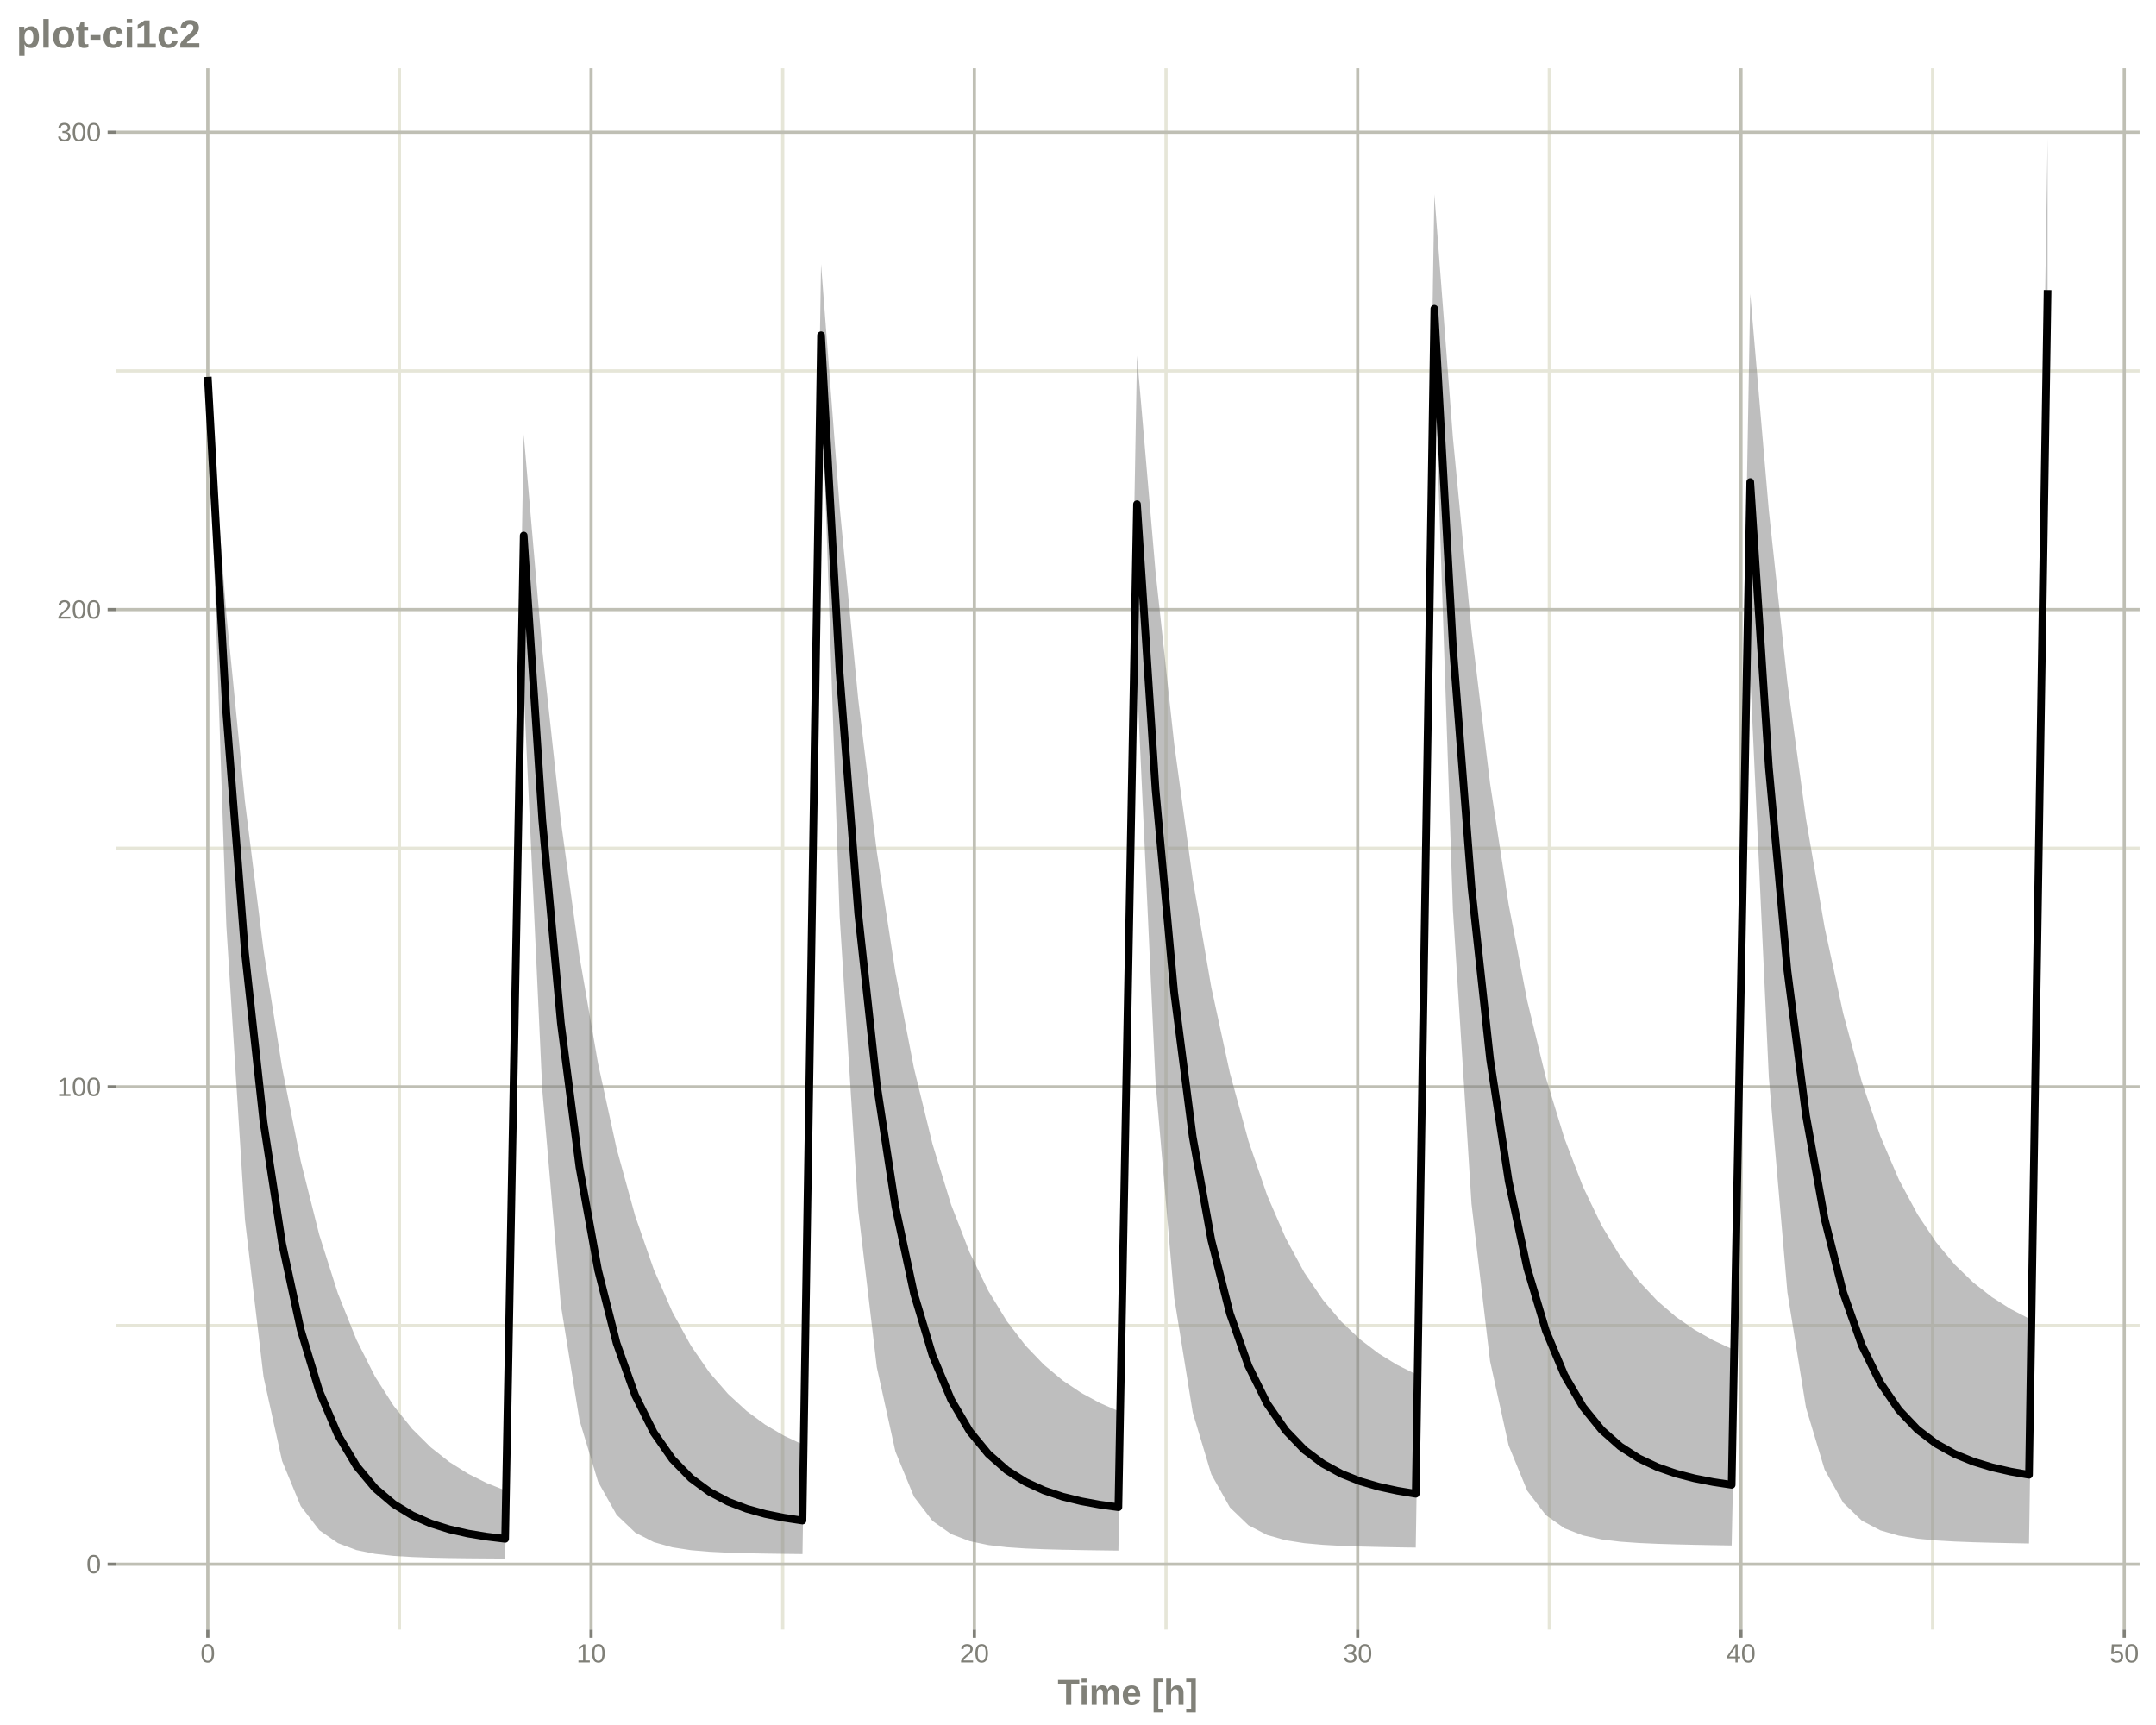
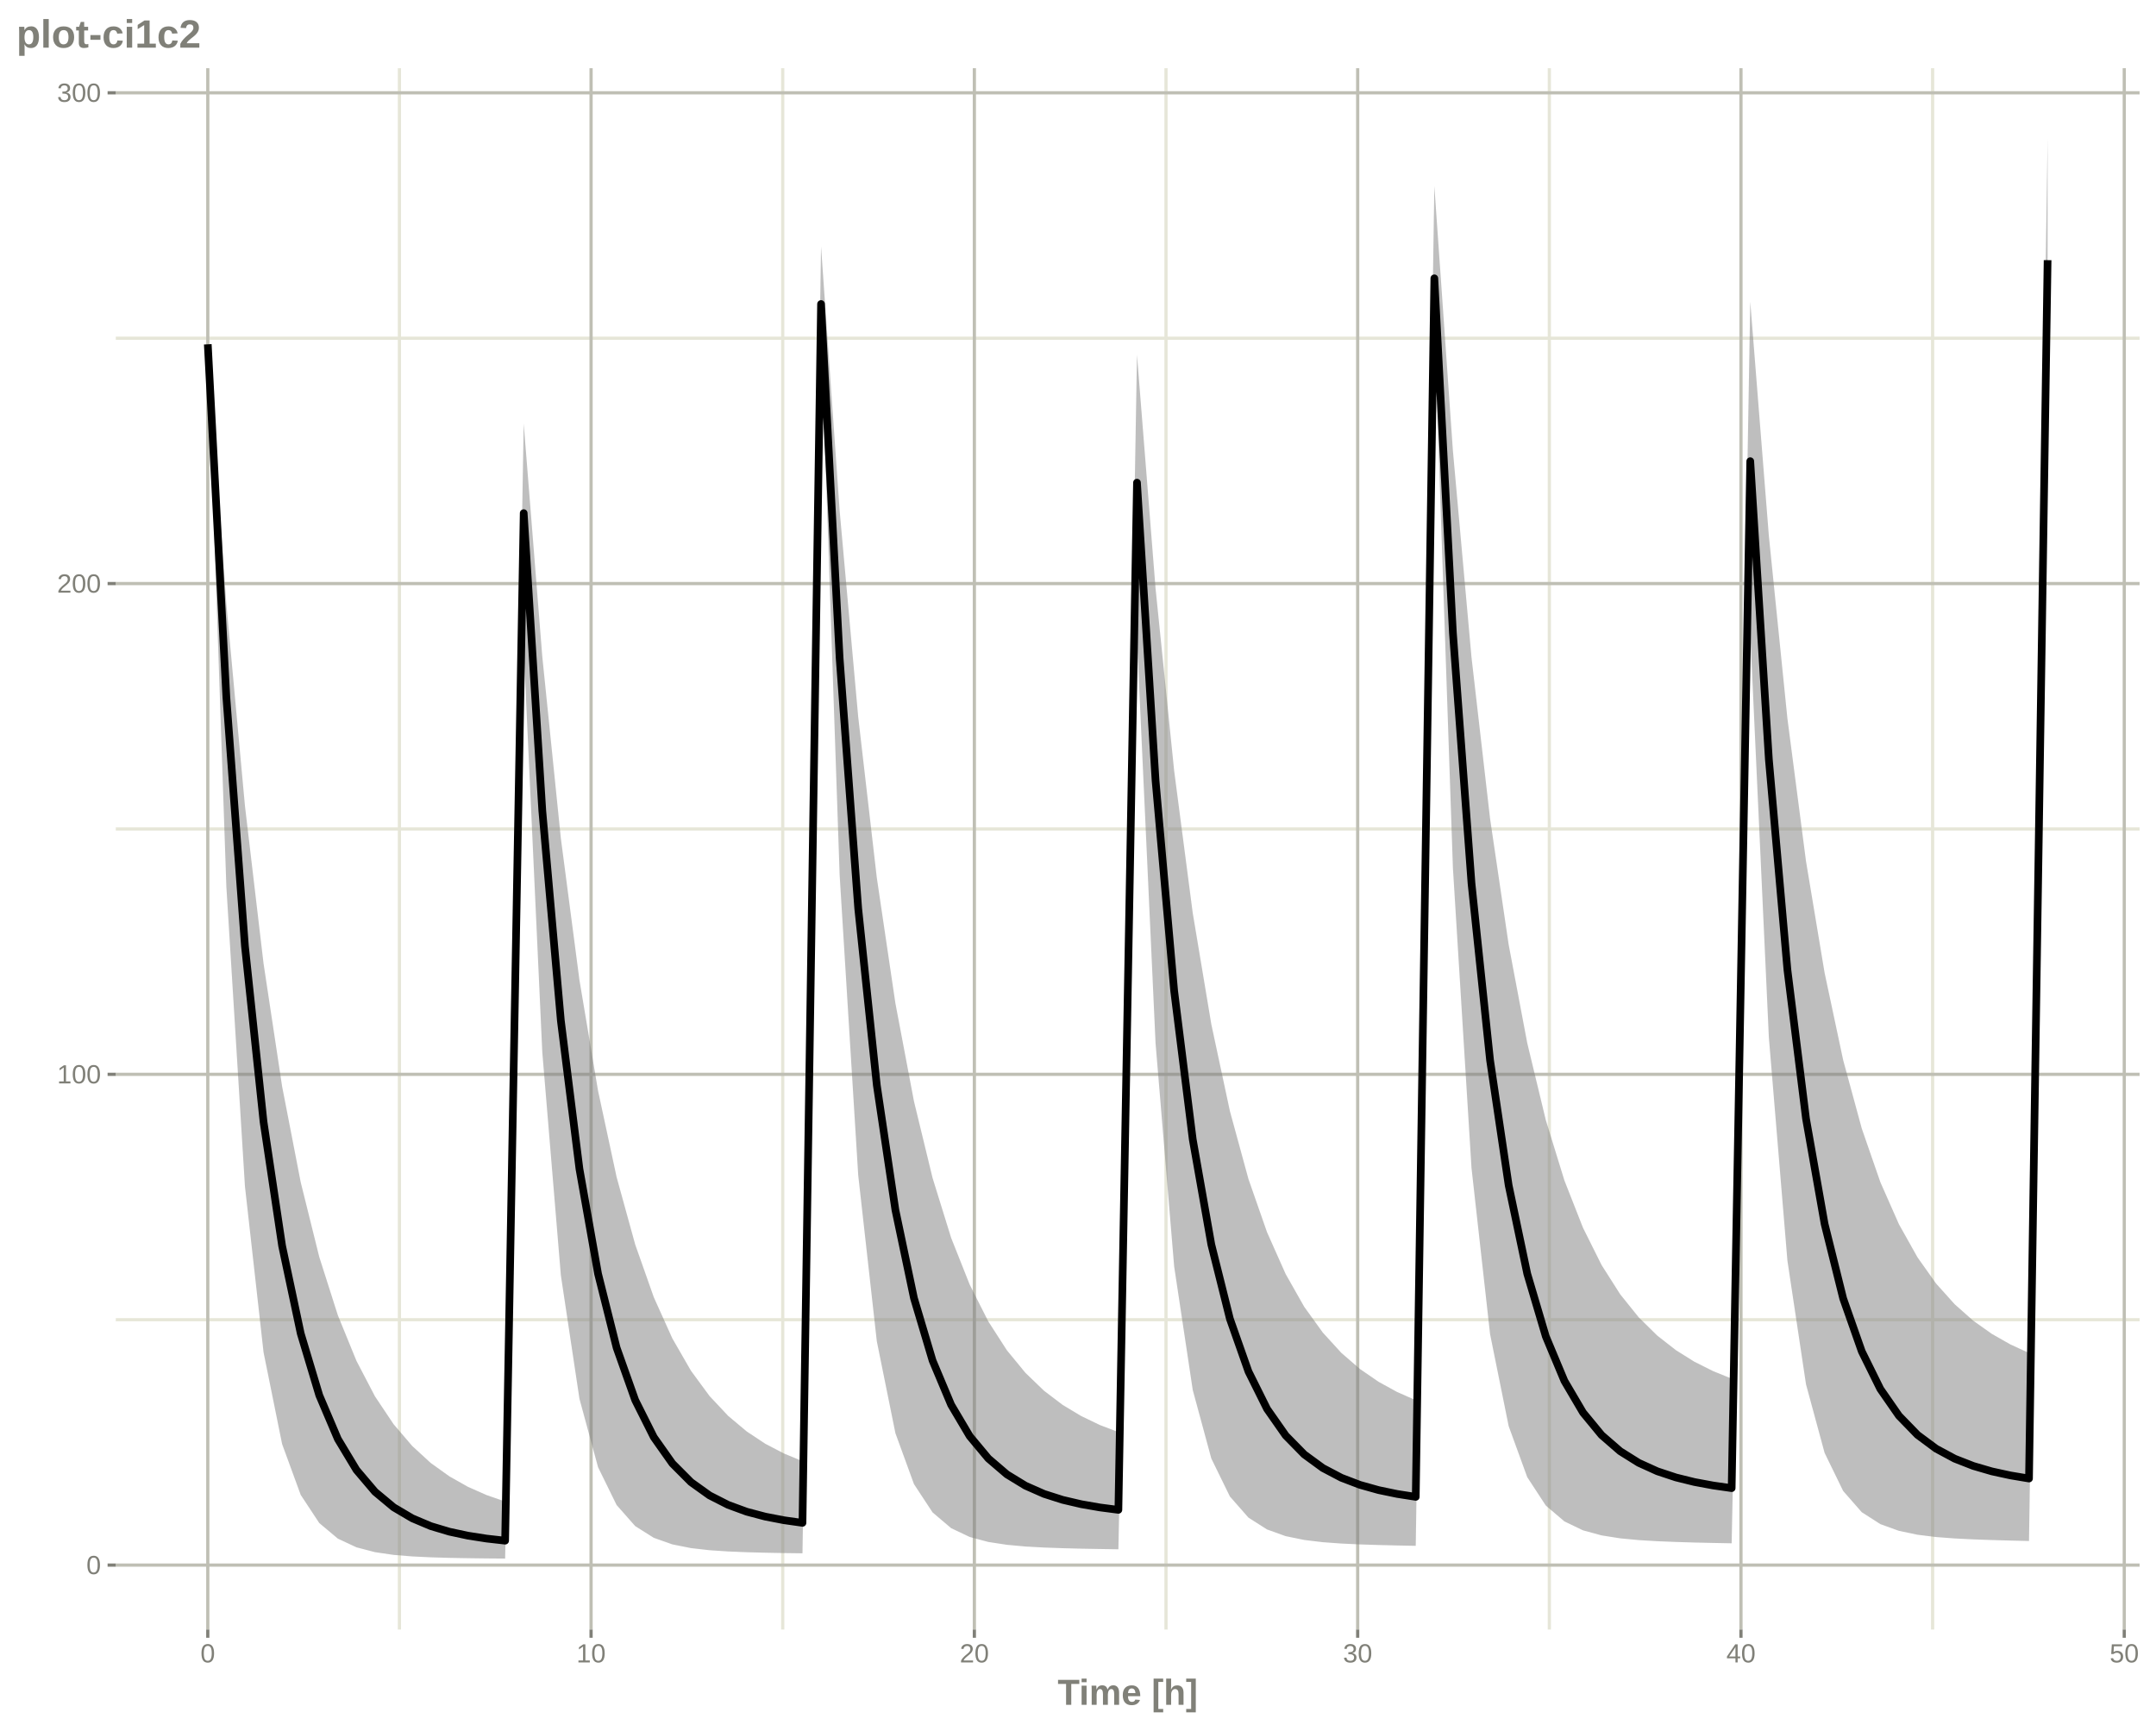
<svg xmlns="http://www.w3.org/2000/svg" viewBox="0 0 720.00 576.00">
  <defs>
    <style type="text/css">
    line, polyline, polygon, path, rect, circle {
      fill: none;
      stroke: #000000;
      stroke-linecap: round;
      stroke-linejoin: round;
      stroke-miterlimit: 10.00;
    }
  </style>
  </defs>
  <rect width="100%" height="100%" style="stroke: none; fill: #FFFFFF;" />
  <rect x="0.00" y="0.00" width="720.00" height="576.00" style="stroke-width: 1.07; stroke: #FFFFFF; fill: #FFFFFF;" />
  <defs>
    <clipPath id="cpMzguNjd8NzE0LjUyfDU0NC4xM3wyMi43Nw==">
      <rect x="38.67" y="22.77" width="675.85" height="521.36" />
    </clipPath>
  </defs>
  <rect x="38.67" y="22.77" width="675.85" height="521.36" style="stroke-width: 1.07; stroke: none; fill: #FFFFFF;" clip-path="url(#cpMzguNjd8NzE0LjUyfDU0NC4xM3wyMi43Nw==)" />
-   <polyline points="38.67,442.62 714.52,442.62 " style="stroke-width: 1.07; stroke: #E6E6D8; stroke-linecap: butt;" clip-path="url(#cpMzguNjd8NzE0LjUyfDU0NC4xM3wyMi43Nw==)" />
-   <polyline points="38.67,283.23 714.52,283.23 " style="stroke-width: 1.07; stroke: #E6E6D8; stroke-linecap: butt;" clip-path="url(#cpMzguNjd8NzE0LjUyfDU0NC4xM3wyMi43Nw==)" />
-   <polyline points="38.67,123.84 714.52,123.84 " style="stroke-width: 1.07; stroke: #E6E6D8; stroke-linecap: butt;" clip-path="url(#cpMzguNjd8NzE0LjUyfDU0NC4xM3wyMi43Nw==)" />
+   <polyline points="38.67,440.67 714.52,440.67 " style="stroke-width: 1.07; stroke: #E6E6D8; stroke-linecap: butt;" clip-path="url(#cpMzguNjd8NzE0LjUyfDU0NC4xM3wyMi43Nw==)" />
+   <polyline points="38.67,276.80 714.52,276.80 " style="stroke-width: 1.07; stroke: #E6E6D8; stroke-linecap: butt;" clip-path="url(#cpMzguNjd8NzE0LjUyfDU0NC4xM3wyMi43Nw==)" />
+   <polyline points="38.67,112.93 714.52,112.93 " style="stroke-width: 1.07; stroke: #E6E6D8; stroke-linecap: butt;" clip-path="url(#cpMzguNjd8NzE0LjUyfDU0NC4xM3wyMi43Nw==)" />
  <polyline points="133.39,544.13 133.39,22.77 " style="stroke-width: 1.07; stroke: #E6E6D8; stroke-linecap: butt;" clip-path="url(#cpMzguNjd8NzE0LjUyfDU0NC4xM3wyMi43Nw==)" />
  <polyline points="261.39,544.13 261.39,22.77 " style="stroke-width: 1.07; stroke: #E6E6D8; stroke-linecap: butt;" clip-path="url(#cpMzguNjd8NzE0LjUyfDU0NC4xM3wyMi43Nw==)" />
  <polyline points="389.39,544.13 389.39,22.77 " style="stroke-width: 1.07; stroke: #E6E6D8; stroke-linecap: butt;" clip-path="url(#cpMzguNjd8NzE0LjUyfDU0NC4xM3wyMi43Nw==)" />
  <polyline points="517.40,544.13 517.40,22.77 " style="stroke-width: 1.07; stroke: #E6E6D8; stroke-linecap: butt;" clip-path="url(#cpMzguNjd8NzE0LjUyfDU0NC4xM3wyMi43Nw==)" />
  <polyline points="645.40,544.13 645.40,22.77 " style="stroke-width: 1.07; stroke: #E6E6D8; stroke-linecap: butt;" clip-path="url(#cpMzguNjd8NzE0LjUyfDU0NC4xM3wyMi43Nw==)" />
-   <polyline points="38.67,522.31 714.52,522.31 " style="stroke-width: 1.07; stroke: #BFBFB4; stroke-linecap: butt;" clip-path="url(#cpMzguNjd8NzE0LjUyfDU0NC4xM3wyMi43Nw==)" />
-   <polyline points="38.67,362.92 714.52,362.92 " style="stroke-width: 1.07; stroke: #BFBFB4; stroke-linecap: butt;" clip-path="url(#cpMzguNjd8NzE0LjUyfDU0NC4xM3wyMi43Nw==)" />
-   <polyline points="38.67,203.54 714.52,203.54 " style="stroke-width: 1.07; stroke: #BFBFB4; stroke-linecap: butt;" clip-path="url(#cpMzguNjd8NzE0LjUyfDU0NC4xM3wyMi43Nw==)" />
-   <polyline points="38.67,44.15 714.52,44.15 " style="stroke-width: 1.07; stroke: #BFBFB4; stroke-linecap: butt;" clip-path="url(#cpMzguNjd8NzE0LjUyfDU0NC4xM3wyMi43Nw==)" />
+   <polyline points="38.67,522.61 714.52,522.61 " style="stroke-width: 1.07; stroke: #BFBFB4; stroke-linecap: butt;" clip-path="url(#cpMzguNjd8NzE0LjUyfDU0NC4xM3wyMi43Nw==)" />
+   <polyline points="38.67,358.74 714.52,358.74 " style="stroke-width: 1.07; stroke: #BFBFB4; stroke-linecap: butt;" clip-path="url(#cpMzguNjd8NzE0LjUyfDU0NC4xM3wyMi43Nw==)" />
+   <polyline points="38.67,194.86 714.52,194.86 " style="stroke-width: 1.07; stroke: #BFBFB4; stroke-linecap: butt;" clip-path="url(#cpMzguNjd8NzE0LjUyfDU0NC4xM3wyMi43Nw==)" />
+   <polyline points="38.67,30.99 714.52,30.99 " style="stroke-width: 1.07; stroke: #BFBFB4; stroke-linecap: butt;" clip-path="url(#cpMzguNjd8NzE0LjUyfDU0NC4xM3wyMi43Nw==)" />
  <polyline points="69.39,544.13 69.39,22.77 " style="stroke-width: 1.07; stroke: #BFBFB4; stroke-linecap: butt;" clip-path="url(#cpMzguNjd8NzE0LjUyfDU0NC4xM3wyMi43Nw==)" />
  <polyline points="197.39,544.13 197.39,22.77 " style="stroke-width: 1.07; stroke: #BFBFB4; stroke-linecap: butt;" clip-path="url(#cpMzguNjd8NzE0LjUyfDU0NC4xM3wyMi43Nw==)" />
  <polyline points="325.39,544.13 325.39,22.77 " style="stroke-width: 1.07; stroke: #BFBFB4; stroke-linecap: butt;" clip-path="url(#cpMzguNjd8NzE0LjUyfDU0NC4xM3wyMi43Nw==)" />
  <polyline points="453.40,544.13 453.40,22.77 " style="stroke-width: 1.07; stroke: #BFBFB4; stroke-linecap: butt;" clip-path="url(#cpMzguNjd8NzE0LjUyfDU0NC4xM3wyMi43Nw==)" />
  <polyline points="581.40,544.13 581.40,22.77 " style="stroke-width: 1.07; stroke: #BFBFB4; stroke-linecap: butt;" clip-path="url(#cpMzguNjd8NzE0LjUyfDU0NC4xM3wyMi43Nw==)" />
  <polyline points="709.40,544.13 709.40,22.77 " style="stroke-width: 1.07; stroke: #BFBFB4; stroke-linecap: butt;" clip-path="url(#cpMzguNjd8NzE0LjUyfDU0NC4xM3wyMi43Nw==)" />
-   <polygon points="69.39,125.82 75.59,204.98 81.80,267.64 88.01,317.26 94.21,356.56 100.42,387.68 106.62,412.34 112.83,431.88 119.04,447.37 125.24,459.66 131.45,469.40 137.66,477.14 143.86,483.29 150.07,488.18 156.27,492.07 162.48,495.18 168.69,497.66 174.89,145.05 181.10,217.07 187.30,274.11 193.51,319.31 199.72,355.13 205.92,383.52 212.13,406.04 218.34,423.90 224.54,438.09 230.75,449.37 236.95,458.34 243.16,465.48 249.37,471.18 255.57,475.73 261.78,479.38 267.99,482.31 274.19,88.19 280.40,169.25 286.60,233.48 292.81,284.37 299.02,324.72 305.22,356.71 311.43,382.10 317.63,402.26 323.84,418.28 330.05,431.03 336.25,441.18 342.46,449.28 348.67,455.75 354.87,460.93 361.08,465.10 367.28,468.46 373.49,471.18 379.70,118.79 385.90,191.03 392.11,248.29 398.32,293.68 404.52,329.70 410.73,358.28 416.93,380.99 423.14,399.04 429.35,413.41 435.55,424.87 441.76,434.01 447.96,441.33 454.17,447.20 460.38,451.93 466.58,455.75 472.79,458.85 479.00,64.89 485.20,146.12 491.41,210.51 497.61,261.57 503.82,302.07 510.03,334.23 516.23,359.78 522.44,380.10 528.65,396.28 534.85,409.18 541.06,419.48 547.26,427.74 553.47,434.36 559.68,439.70 565.88,444.01 572.09,447.52 578.29,450.39 584.50,98.15 590.71,170.54 596.91,227.94 603.12,273.48 609.33,309.63 615.53,338.36 621.74,361.21 627.94,379.40 634.15,393.91 640.36,405.50 646.56,414.79 652.77,422.24 658.98,428.25 665.18,433.11 671.39,437.06 677.59,440.29 683.80,46.47 683.80,119.00 677.59,515.39 671.39,515.27 665.18,515.14 658.98,514.97 652.77,514.73 646.56,514.37 640.36,513.79 634.15,512.79 627.94,511.00 621.74,507.75 615.53,501.77 609.33,490.68 603.12,470.05 596.91,431.57 590.71,359.74 584.50,225.54 578.29,516.05 572.09,515.95 565.88,515.83 559.68,515.69 553.47,515.50 547.26,515.22 541.06,514.78 534.85,514.03 528.65,512.70 522.44,510.31 516.23,505.92 510.03,497.79 503.82,482.67 497.61,454.51 491.41,401.95 485.20,303.78 479.00,120.36 472.79,516.76 466.58,516.67 460.38,516.55 454.17,516.40 447.96,516.18 441.76,515.84 435.55,515.28 429.35,514.30 423.14,512.54 416.93,509.31 410.73,503.35 404.52,492.28 398.32,471.67 392.11,433.21 385.90,361.40 379.70,227.23 373.49,517.76 367.28,517.68 361.08,517.59 354.87,517.47 348.67,517.30 342.46,517.05 336.25,516.63 330.05,515.91 323.84,514.61 317.63,512.24 311.43,507.87 305.22,499.77 299.02,484.69 292.81,456.55 286.60,404.02 280.40,305.88 274.19,122.49 267.99,518.92 261.78,518.85 255.57,518.76 249.37,518.64 243.16,518.46 236.95,518.15 230.75,517.62 224.54,516.67 218.34,514.94 212.13,511.74 205.92,505.82 199.72,494.78 193.51,474.20 187.30,435.78 181.10,364.00 174.89,229.87 168.69,520.43 162.48,520.39 156.27,520.34 150.07,520.26 143.86,520.13 137.66,519.91 131.45,519.54 125.24,518.85 119.04,517.59 112.83,515.26 106.62,510.94 100.42,502.88 94.21,487.84 88.01,459.75 81.80,407.26 75.59,309.17 69.39,125.82 " style="stroke-width: 0.75; stroke: none; fill: #7F7F7F; fill-opacity: 0.50;" clip-path="url(#cpMzguNjd8NzE0LjUyfDU0NC4xM3wyMi43Nw==)" />
-   <polyline points="69.39,125.82 75.59,204.98 81.80,267.64 88.01,317.26 94.21,356.56 100.42,387.68 106.62,412.34 112.83,431.88 119.04,447.37 125.24,459.66 131.45,469.40 137.66,477.14 143.86,483.29 150.07,488.18 156.27,492.07 162.48,495.18 168.69,497.66 174.89,145.05 181.10,217.07 187.30,274.11 193.51,319.31 199.72,355.13 205.92,383.52 212.13,406.04 218.34,423.90 224.54,438.09 230.75,449.37 236.95,458.34 243.16,465.48 249.37,471.18 255.57,475.73 261.78,479.38 267.99,482.31 274.19,88.19 280.40,169.25 286.60,233.48 292.81,284.37 299.02,324.72 305.22,356.71 311.43,382.10 317.63,402.26 323.84,418.28 330.05,431.03 336.25,441.18 342.46,449.28 348.67,455.75 354.87,460.93 361.08,465.10 367.28,468.46 373.49,471.18 379.70,118.79 385.90,191.03 392.11,248.29 398.32,293.68 404.52,329.70 410.73,358.28 416.93,380.99 423.14,399.04 429.35,413.41 435.55,424.87 441.76,434.01 447.96,441.33 454.17,447.20 460.38,451.93 466.58,455.75 472.79,458.85 479.00,64.89 485.20,146.12 491.41,210.51 497.61,261.57 503.82,302.07 510.03,334.23 516.23,359.78 522.44,380.10 528.65,396.28 534.85,409.18 541.06,419.48 547.26,427.74 553.47,434.36 559.68,439.70 565.88,444.01 572.09,447.52 578.29,450.39 584.50,98.15 590.71,170.54 596.91,227.94 603.12,273.48 609.33,309.63 615.53,338.36 621.74,361.21 627.94,379.40 634.15,393.91 640.36,405.50 646.56,414.79 652.77,422.24 658.98,428.25 665.18,433.11 671.39,437.06 677.59,440.29 683.80,46.47 " style="stroke-width: 1.07; stroke: none;" clip-path="url(#cpMzguNjd8NzE0LjUyfDU0NC4xM3wyMi43Nw==)" />
-   <polyline points="683.80,119.00 677.59,515.39 671.39,515.27 665.18,515.14 658.98,514.97 652.77,514.73 646.56,514.37 640.36,513.79 634.15,512.79 627.94,511.00 621.74,507.75 615.53,501.77 609.33,490.68 603.12,470.05 596.91,431.57 590.71,359.74 584.50,225.54 578.29,516.05 572.09,515.95 565.88,515.83 559.68,515.69 553.47,515.50 547.26,515.22 541.06,514.78 534.85,514.03 528.65,512.70 522.44,510.31 516.23,505.92 510.03,497.79 503.82,482.67 497.61,454.51 491.41,401.95 485.20,303.78 479.00,120.36 472.79,516.76 466.58,516.67 460.38,516.55 454.17,516.40 447.96,516.18 441.76,515.84 435.55,515.28 429.35,514.30 423.14,512.54 416.93,509.31 410.73,503.35 404.52,492.28 398.32,471.67 392.11,433.21 385.90,361.40 379.70,227.23 373.49,517.76 367.28,517.68 361.08,517.59 354.87,517.47 348.67,517.30 342.46,517.05 336.25,516.63 330.05,515.91 323.84,514.61 317.63,512.24 311.43,507.87 305.22,499.77 299.02,484.69 292.81,456.55 286.60,404.02 280.40,305.88 274.19,122.49 267.99,518.92 261.78,518.85 255.57,518.76 249.37,518.64 243.16,518.46 236.95,518.15 230.75,517.62 224.54,516.67 218.34,514.94 212.13,511.74 205.92,505.82 199.72,494.78 193.51,474.20 187.30,435.78 181.10,364.00 174.89,229.87 168.69,520.43 162.48,520.39 156.27,520.34 150.07,520.26 143.86,520.13 137.66,519.91 131.45,519.54 125.24,518.85 119.04,517.59 112.83,515.26 106.62,510.94 100.42,502.88 94.21,487.84 88.01,459.75 81.80,407.26 75.59,309.17 69.39,125.82 " style="stroke-width: 1.07; stroke: none;" clip-path="url(#cpMzguNjd8NzE0LjUyfDU0NC4xM3wyMi43Nw==)" />
-   <polyline points="69.39,125.82 75.59,238.11 81.80,317.98 88.01,374.81 94.21,415.24 100.42,444.02 106.62,464.51 112.83,479.10 119.04,489.50 125.24,496.92 131.45,502.21 137.66,506.00 143.86,508.71 150.07,510.66 156.27,512.07 162.48,513.09 168.69,513.84 174.89,178.82 181.10,273.93 187.30,341.61 193.51,389.79 199.72,424.09 205.92,448.52 212.13,465.94 218.34,478.37 224.54,487.24 230.75,493.60 236.95,498.15 243.16,501.43 249.37,503.80 255.57,505.53 261.78,506.79 267.99,507.73 274.19,111.94 280.40,224.76 286.60,305.05 292.81,362.21 299.02,402.92 305.22,431.92 311.43,452.61 317.63,467.37 323.84,477.93 330.05,485.49 336.25,490.93 342.46,494.84 348.67,497.68 354.87,499.75 361.08,501.28 367.28,502.42 373.49,503.28 379.70,168.36 385.90,263.59 392.11,331.38 398.32,379.66 404.52,414.07 410.73,438.61 416.93,456.13 423.14,468.66 429.35,477.63 435.55,484.09 441.76,488.74 447.96,492.12 454.17,494.59 460.38,496.41 466.58,497.76 472.79,498.79 479.00,103.10 485.20,216.01 491.41,296.40 497.61,353.64 503.82,394.44 510.03,423.53 516.23,444.31 522.44,459.16 528.65,469.80 534.85,477.45 541.06,482.96 547.26,486.96 553.47,489.88 559.68,492.04 565.88,493.64 572.09,494.86 578.29,495.80 584.50,160.96 590.71,256.26 596.91,324.13 603.12,372.48 609.33,406.97 615.53,431.58 621.74,449.17 627.94,461.77 634.15,470.82 640.36,477.35 646.56,482.07 652.77,485.52 658.98,488.05 665.18,489.94 671.39,491.37 677.59,492.46 683.80,96.84 " style="stroke-width: 2.56; stroke-linecap: butt;" clip-path="url(#cpMzguNjd8NzE0LjUyfDU0NC4xM3wyMi43Nw==)" />
+   <polygon points="69.39,114.97 75.59,201.56 81.80,269.07 88.01,321.70 94.21,362.74 100.42,394.74 106.62,419.71 112.83,439.20 119.04,454.41 125.24,466.29 131.45,475.57 137.66,482.83 143.86,488.52 150.07,492.97 156.27,496.47 162.48,499.22 168.69,501.38 174.89,141.44 181.10,219.25 187.30,279.94 193.51,327.28 199.72,364.22 205.92,393.05 212.13,415.57 218.34,433.17 224.54,446.93 230.75,457.71 236.95,466.15 243.16,472.77 249.37,477.98 255.57,482.09 261.78,485.33 267.99,487.91 274.19,82.31 280.40,170.55 286.60,239.38 292.81,293.08 299.02,335.00 305.22,367.74 311.43,393.32 317.63,413.32 323.84,428.97 330.05,441.24 336.25,450.87 342.46,458.43 348.67,464.40 354.87,469.11 361.08,472.84 367.28,475.82 373.49,478.20 379.70,118.46 385.90,196.47 392.11,257.35 398.32,304.88 404.52,342.00 410.73,371.01 416.93,393.71 423.14,411.48 429.35,425.42 435.55,436.36 441.76,444.97 447.96,451.76 454.17,457.13 460.38,461.40 466.58,464.81 472.79,467.54 479.00,62.10 485.20,150.50 491.41,219.48 497.61,273.34 503.82,315.41 510.03,348.30 516.23,374.03 522.44,394.18 528.65,409.98 534.85,422.40 541.06,432.17 547.26,439.88 553.47,445.99 559.68,450.84 565.88,454.72 572.09,457.83 578.29,460.35 584.50,100.75 590.71,178.90 596.91,239.92 603.12,287.58 609.33,324.84 615.53,353.98 621.74,376.81 627.94,394.71 634.15,408.78 640.36,419.85 646.56,428.59 652.77,435.51 658.98,441.01 665.18,445.40 671.39,448.93 677.59,451.78 683.80,46.47 683.80,107.04 677.59,514.56 671.39,514.41 665.18,514.24 658.98,514.02 652.77,513.71 646.56,513.24 640.36,512.47 634.15,511.17 627.94,508.92 621.74,504.95 615.53,497.86 609.33,485.14 603.12,462.25 596.91,420.95 590.71,346.38 584.50,211.63 578.29,515.33 572.09,515.21 565.88,515.07 559.68,514.88 553.47,514.63 547.26,514.26 541.06,513.67 534.85,512.69 528.65,511.00 522.44,508.02 516.23,502.73 510.03,493.25 503.82,476.20 497.61,445.47 491.41,390.00 485.20,289.77 479.00,108.63 472.79,516.17 466.58,516.05 460.38,515.90 454.17,515.70 447.96,515.41 441.76,514.96 435.55,514.21 429.35,512.94 423.14,510.71 416.93,506.76 410.73,499.70 404.52,487.01 398.32,464.14 392.11,422.87 385.90,348.32 379.70,213.60 373.49,517.33 367.28,517.23 361.08,517.12 354.87,516.96 348.67,516.74 342.46,516.40 336.25,515.83 330.05,514.88 323.84,513.22 317.63,510.27 311.43,505.01 305.22,495.56 299.02,478.55 292.81,447.85 286.60,392.40 280.40,292.21 274.19,111.10 267.99,518.67 261.78,518.59 255.57,518.47 249.37,518.31 243.16,518.05 236.95,517.64 230.75,516.93 224.54,515.69 218.34,513.50 212.13,509.59 205.92,502.56 199.72,489.91 193.51,467.08 187.30,425.85 181.10,351.34 174.89,216.67 168.69,520.43 162.48,520.38 156.27,520.30 150.07,520.19 143.86,520.01 137.66,519.71 131.45,519.20 125.24,518.29 119.04,516.67 112.83,513.77 106.62,508.56 100.42,499.16 94.21,482.19 88.01,451.54 81.80,396.15 75.59,296.02 69.39,114.97 " style="stroke-width: 0.75; stroke: none; fill: #7F7F7F; fill-opacity: 0.50;" clip-path="url(#cpMzguNjd8NzE0LjUyfDU0NC4xM3wyMi43Nw==)" />
+   <polyline points="69.39,114.97 75.59,201.56 81.80,269.07 88.01,321.70 94.21,362.74 100.42,394.74 106.62,419.71 112.83,439.20 119.04,454.41 125.24,466.29 131.45,475.57 137.66,482.83 143.86,488.52 150.07,492.97 156.27,496.47 162.48,499.22 168.69,501.38 174.89,141.44 181.10,219.25 187.30,279.94 193.51,327.28 199.72,364.22 205.92,393.05 212.13,415.57 218.34,433.17 224.54,446.93 230.75,457.71 236.95,466.15 243.16,472.77 249.37,477.98 255.57,482.09 261.78,485.33 267.99,487.91 274.19,82.31 280.40,170.55 286.60,239.38 292.81,293.08 299.02,335.00 305.22,367.74 311.43,393.32 317.63,413.32 323.84,428.97 330.05,441.24 336.25,450.87 342.46,458.43 348.67,464.40 354.87,469.11 361.08,472.84 367.28,475.82 373.49,478.20 379.70,118.46 385.90,196.47 392.11,257.35 398.32,304.88 404.52,342.00 410.73,371.01 416.93,393.71 423.14,411.48 429.35,425.42 435.55,436.36 441.76,444.97 447.96,451.76 454.17,457.13 460.38,461.40 466.58,464.81 472.79,467.54 479.00,62.10 485.20,150.50 491.41,219.48 497.61,273.34 503.82,315.41 510.03,348.30 516.23,374.03 522.44,394.18 528.65,409.98 534.85,422.40 541.06,432.17 547.26,439.88 553.47,445.99 559.68,450.84 565.88,454.72 572.09,457.83 578.29,460.35 584.50,100.75 590.71,178.90 596.91,239.92 603.12,287.58 609.33,324.84 615.53,353.98 621.74,376.81 627.94,394.71 634.15,408.78 640.36,419.85 646.56,428.59 652.77,435.51 658.98,441.01 665.18,445.40 671.39,448.93 677.59,451.78 683.80,46.47 " style="stroke-width: 1.07; stroke: none;" clip-path="url(#cpMzguNjd8NzE0LjUyfDU0NC4xM3wyMi43Nw==)" />
+   <polyline points="683.80,107.04 677.59,514.56 671.39,514.41 665.18,514.24 658.98,514.02 652.77,513.71 646.56,513.24 640.36,512.47 634.15,511.17 627.94,508.92 621.74,504.95 615.53,497.86 609.33,485.14 603.12,462.25 596.91,420.95 590.71,346.38 584.50,211.63 578.29,515.33 572.09,515.21 565.88,515.07 559.68,514.88 553.47,514.63 547.26,514.26 541.06,513.67 534.85,512.69 528.65,511.00 522.44,508.02 516.23,502.73 510.03,493.25 503.82,476.20 497.61,445.47 491.41,390.00 485.20,289.77 479.00,108.63 472.79,516.17 466.58,516.05 460.38,515.90 454.17,515.70 447.96,515.41 441.76,514.96 435.55,514.21 429.35,512.94 423.14,510.71 416.93,506.76 410.73,499.70 404.52,487.01 398.32,464.14 392.11,422.87 385.90,348.32 379.70,213.60 373.49,517.33 367.28,517.23 361.08,517.12 354.87,516.96 348.67,516.74 342.46,516.40 336.25,515.83 330.05,514.88 323.84,513.22 317.63,510.27 311.43,505.01 305.22,495.56 299.02,478.55 292.81,447.85 286.60,392.40 280.40,292.21 274.19,111.10 267.99,518.67 261.78,518.59 255.57,518.47 249.37,518.31 243.16,518.05 236.95,517.64 230.75,516.93 224.54,515.69 218.34,513.50 212.13,509.59 205.92,502.56 199.72,489.91 193.51,467.08 187.30,425.85 181.10,351.34 174.89,216.67 168.69,520.43 162.48,520.38 156.27,520.30 150.07,520.19 143.86,520.01 137.66,519.71 131.45,519.20 125.24,518.29 119.04,516.67 112.83,513.77 106.62,508.56 100.42,499.16 94.21,482.19 88.01,451.54 81.80,396.15 75.59,296.02 69.39,114.97 " style="stroke-width: 1.07; stroke: none;" clip-path="url(#cpMzguNjd8NzE0LjUyfDU0NC4xM3wyMi43Nw==)" />
+   <polyline points="69.39,114.97 75.59,232.77 81.80,315.91 88.01,374.59 94.21,416.01 100.42,445.25 106.62,465.91 112.83,480.51 119.04,490.83 125.24,498.13 131.45,503.30 137.66,506.97 143.86,509.59 150.07,511.45 156.27,512.78 162.48,513.75 168.69,514.45 174.89,171.34 181.10,270.68 187.30,340.82 193.51,390.34 199.72,425.32 205.92,450.04 212.13,467.53 218.34,479.90 224.54,488.67 230.75,494.90 236.95,499.34 243.16,502.50 249.37,504.78 255.57,506.42 261.78,507.62 267.99,508.50 274.19,101.51 280.40,219.82 286.60,303.35 292.81,362.34 299.02,404.02 305.22,433.48 311.43,454.32 317.63,469.08 323.84,479.56 330.05,487.00 336.25,492.31 342.46,496.10 348.67,498.84 354.87,500.82 361.08,502.27 367.28,503.35 373.49,504.16 379.70,161.16 385.90,260.62 392.11,330.86 398.32,380.48 404.52,415.57 410.73,440.39 416.93,457.98 423.14,470.46 429.35,479.33 435.55,485.65 441.76,490.19 447.96,493.45 454.17,495.82 460.38,497.56 466.58,498.85 472.79,499.82 479.00,92.93 485.20,211.32 491.41,294.94 497.61,354.02 503.82,395.79 510.03,425.33 516.23,446.26 522.44,461.11 528.65,471.67 534.85,479.19 541.06,484.58 547.26,488.46 553.47,491.28 559.68,493.34 565.88,494.87 572.09,496.02 578.29,496.91 584.50,153.99 590.71,253.52 596.91,323.83 603.12,373.54 609.33,408.70 615.53,433.59 621.74,451.25 627.94,463.80 634.15,472.74 640.36,479.13 646.56,483.73 652.77,487.07 658.98,489.50 665.18,491.31 671.39,492.66 677.59,493.70 683.80,86.87 " style="stroke-width: 2.56; stroke-linecap: butt;" clip-path="url(#cpMzguNjd8NzE0LjUyfDU0NC4xM3wyMi43Nw==)" />
  <defs>
    <clipPath id="cpMC4wMHw3MjAuMDB8NTc2LjAwfDAuMDA=">
      <rect x="0.00" y="0.00" width="720.00" height="576.00" />
    </clipPath>
  </defs>
  <g clip-path="url(#cpMC4wMHw3MjAuMDB8NTc2LjAwfDAuMDA=)">
-     <text x="28.84" y="525.33" style="font-size: 8.80px; fill: #808078; font-family: Liberation Sans;" textLength="4.89px" lengthAdjust="spacingAndGlyphs">0</text>
+     <text x="28.84" y="525.63" style="font-size: 8.80px; fill: #808078; font-family: Liberation Sans;" textLength="4.89px" lengthAdjust="spacingAndGlyphs">0</text>
  </g>
  <g clip-path="url(#cpMC4wMHw3MjAuMDB8NTc2LjAwfDAuMDA=)">
-     <text x="19.06" y="365.95" style="font-size: 8.80px; fill: #808078; font-family: Liberation Sans;" textLength="14.67px" lengthAdjust="spacingAndGlyphs">100</text>
+     <text x="19.06" y="361.76" style="font-size: 8.80px; fill: #808078; font-family: Liberation Sans;" textLength="14.67px" lengthAdjust="spacingAndGlyphs">100</text>
  </g>
  <g clip-path="url(#cpMC4wMHw3MjAuMDB8NTc2LjAwfDAuMDA=)">
-     <text x="19.06" y="206.56" style="font-size: 8.80px; fill: #808078; font-family: Liberation Sans;" textLength="14.67px" lengthAdjust="spacingAndGlyphs">200</text>
+     <text x="19.06" y="197.89" style="font-size: 8.80px; fill: #808078; font-family: Liberation Sans;" textLength="14.67px" lengthAdjust="spacingAndGlyphs">200</text>
  </g>
  <g clip-path="url(#cpMC4wMHw3MjAuMDB8NTc2LjAwfDAuMDA=)">
-     <text x="19.06" y="47.17" style="font-size: 8.80px; fill: #808078; font-family: Liberation Sans;" textLength="14.67px" lengthAdjust="spacingAndGlyphs">300</text>
+     <text x="19.06" y="34.01" style="font-size: 8.80px; fill: #808078; font-family: Liberation Sans;" textLength="14.67px" lengthAdjust="spacingAndGlyphs">300</text>
  </g>
-   <polyline points="35.93,522.31 38.67,522.31 " style="stroke-width: 1.07; stroke: #808078; stroke-linecap: butt;" clip-path="url(#cpMC4wMHw3MjAuMDB8NTc2LjAwfDAuMDA=)" />
-   <polyline points="35.93,362.92 38.67,362.92 " style="stroke-width: 1.07; stroke: #808078; stroke-linecap: butt;" clip-path="url(#cpMC4wMHw3MjAuMDB8NTc2LjAwfDAuMDA=)" />
-   <polyline points="35.93,203.54 38.67,203.54 " style="stroke-width: 1.07; stroke: #808078; stroke-linecap: butt;" clip-path="url(#cpMC4wMHw3MjAuMDB8NTc2LjAwfDAuMDA=)" />
-   <polyline points="35.93,44.15 38.67,44.15 " style="stroke-width: 1.07; stroke: #808078; stroke-linecap: butt;" clip-path="url(#cpMC4wMHw3MjAuMDB8NTc2LjAwfDAuMDA=)" />
+   <polyline points="35.93,522.61 38.67,522.61 " style="stroke-width: 1.07; stroke: #808078; stroke-linecap: butt;" clip-path="url(#cpMC4wMHw3MjAuMDB8NTc2LjAwfDAuMDA=)" />
+   <polyline points="35.93,358.74 38.67,358.74 " style="stroke-width: 1.07; stroke: #808078; stroke-linecap: butt;" clip-path="url(#cpMC4wMHw3MjAuMDB8NTc2LjAwfDAuMDA=)" />
+   <polyline points="35.93,194.86 38.67,194.86 " style="stroke-width: 1.07; stroke: #808078; stroke-linecap: butt;" clip-path="url(#cpMC4wMHw3MjAuMDB8NTc2LjAwfDAuMDA=)" />
+   <polyline points="35.93,30.99 38.67,30.99 " style="stroke-width: 1.07; stroke: #808078; stroke-linecap: butt;" clip-path="url(#cpMC4wMHw3MjAuMDB8NTc2LjAwfDAuMDA=)" />
  <polyline points="69.39,546.87 69.39,544.13 " style="stroke-width: 1.07; stroke: #808078; stroke-linecap: butt;" clip-path="url(#cpMC4wMHw3MjAuMDB8NTc2LjAwfDAuMDA=)" />
  <polyline points="197.39,546.87 197.39,544.13 " style="stroke-width: 1.07; stroke: #808078; stroke-linecap: butt;" clip-path="url(#cpMC4wMHw3MjAuMDB8NTc2LjAwfDAuMDA=)" />
  <polyline points="325.39,546.87 325.39,544.13 " style="stroke-width: 1.07; stroke: #808078; stroke-linecap: butt;" clip-path="url(#cpMC4wMHw3MjAuMDB8NTc2LjAwfDAuMDA=)" />
  <polyline points="453.40,546.87 453.40,544.13 " style="stroke-width: 1.07; stroke: #808078; stroke-linecap: butt;" clip-path="url(#cpMC4wMHw3MjAuMDB8NTc2LjAwfDAuMDA=)" />
  <polyline points="581.40,546.87 581.40,544.13 " style="stroke-width: 1.07; stroke: #808078; stroke-linecap: butt;" clip-path="url(#cpMC4wMHw3MjAuMDB8NTc2LjAwfDAuMDA=)" />
  <polyline points="709.40,546.87 709.40,544.13 " style="stroke-width: 1.07; stroke: #808078; stroke-linecap: butt;" clip-path="url(#cpMC4wMHw3MjAuMDB8NTc2LjAwfDAuMDA=)" />
  <g clip-path="url(#cpMC4wMHw3MjAuMDB8NTc2LjAwfDAuMDA=)">
    <text x="66.94" y="555.11" style="font-size: 8.80px; fill: #808078; font-family: Liberation Sans;" textLength="4.89px" lengthAdjust="spacingAndGlyphs">0</text>
  </g>
  <g clip-path="url(#cpMC4wMHw3MjAuMDB8NTc2LjAwfDAuMDA=)">
    <text x="192.50" y="555.11" style="font-size: 8.80px; fill: #808078; font-family: Liberation Sans;" textLength="9.78px" lengthAdjust="spacingAndGlyphs">10</text>
  </g>
  <g clip-path="url(#cpMC4wMHw3MjAuMDB8NTc2LjAwfDAuMDA=)">
    <text x="320.50" y="555.11" style="font-size: 8.80px; fill: #808078; font-family: Liberation Sans;" textLength="9.78px" lengthAdjust="spacingAndGlyphs">20</text>
  </g>
  <g clip-path="url(#cpMC4wMHw3MjAuMDB8NTc2LjAwfDAuMDA=)">
    <text x="448.50" y="555.11" style="font-size: 8.80px; fill: #808078; font-family: Liberation Sans;" textLength="9.78px" lengthAdjust="spacingAndGlyphs">30</text>
  </g>
  <g clip-path="url(#cpMC4wMHw3MjAuMDB8NTc2LjAwfDAuMDA=)">
    <text x="576.51" y="555.11" style="font-size: 8.80px; fill: #808078; font-family: Liberation Sans;" textLength="9.78px" lengthAdjust="spacingAndGlyphs">40</text>
  </g>
  <g clip-path="url(#cpMC4wMHw3MjAuMDB8NTc2LjAwfDAuMDA=)">
    <text x="704.51" y="555.11" style="font-size: 8.80px; fill: #808078; font-family: Liberation Sans;" textLength="9.78px" lengthAdjust="spacingAndGlyphs">50</text>
  </g>
  <g clip-path="url(#cpMC4wMHw3MjAuMDB8NTc2LjAwfDAuMDA=)">
    <text x="353.19" y="569.26" style="font-size: 12.10px; font-weight: bold; fill: #808078; font-family: Liberation Sans;" textLength="46.81px" lengthAdjust="spacingAndGlyphs">Time [h]</text>
  </g>
  <g clip-path="url(#cpMC4wMHw3MjAuMDB8NTc2LjAwfDAuMDA=)">
    <text x="5.48" y="15.92" style="font-size: 13.20px; font-weight: bold; fill: #808078; font-family: Liberation Sans;" textLength="61.53px" lengthAdjust="spacingAndGlyphs">plot-ci1c2</text>
  </g>
</svg>
